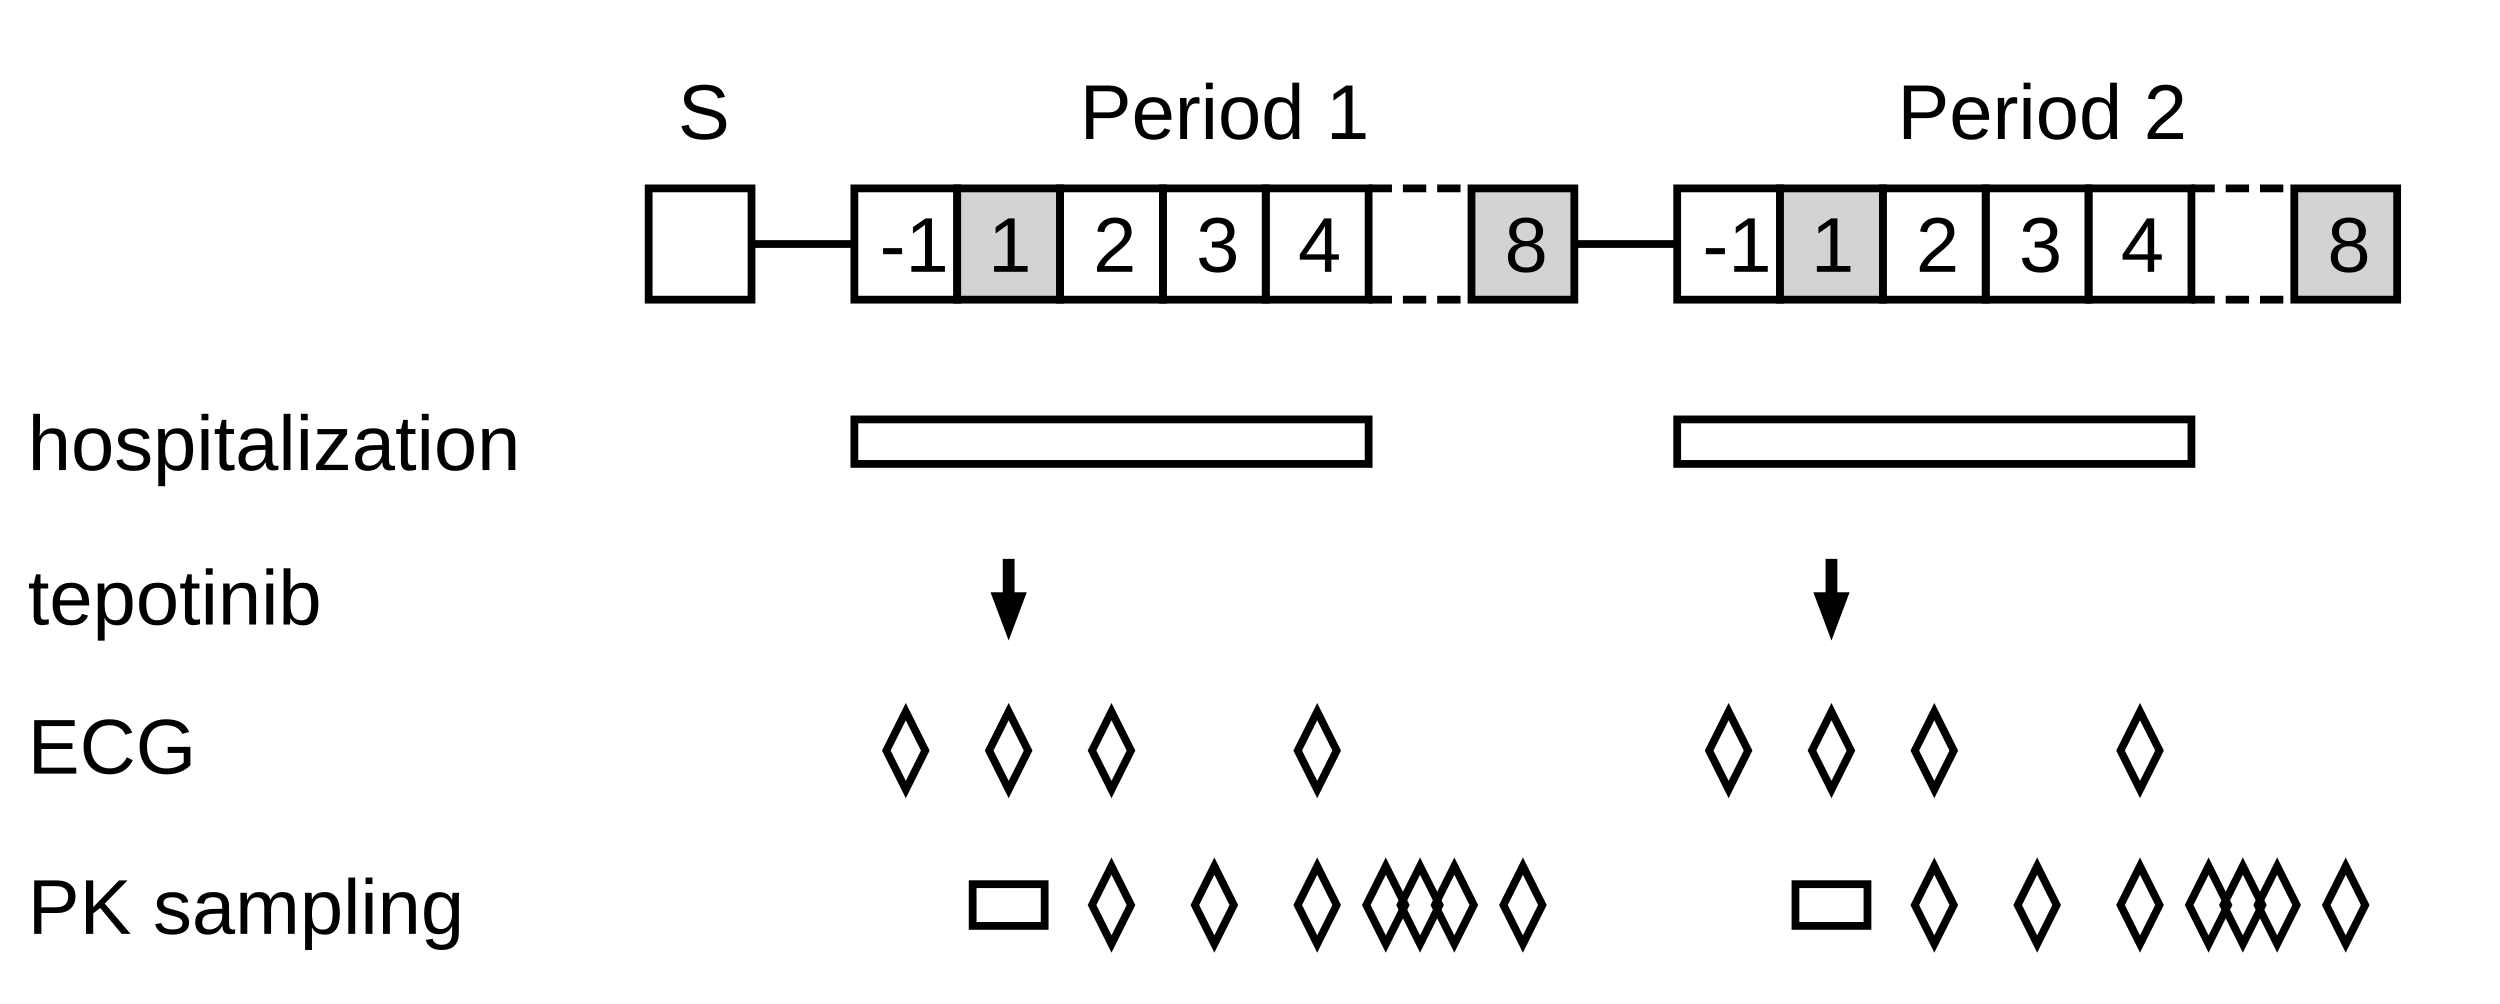
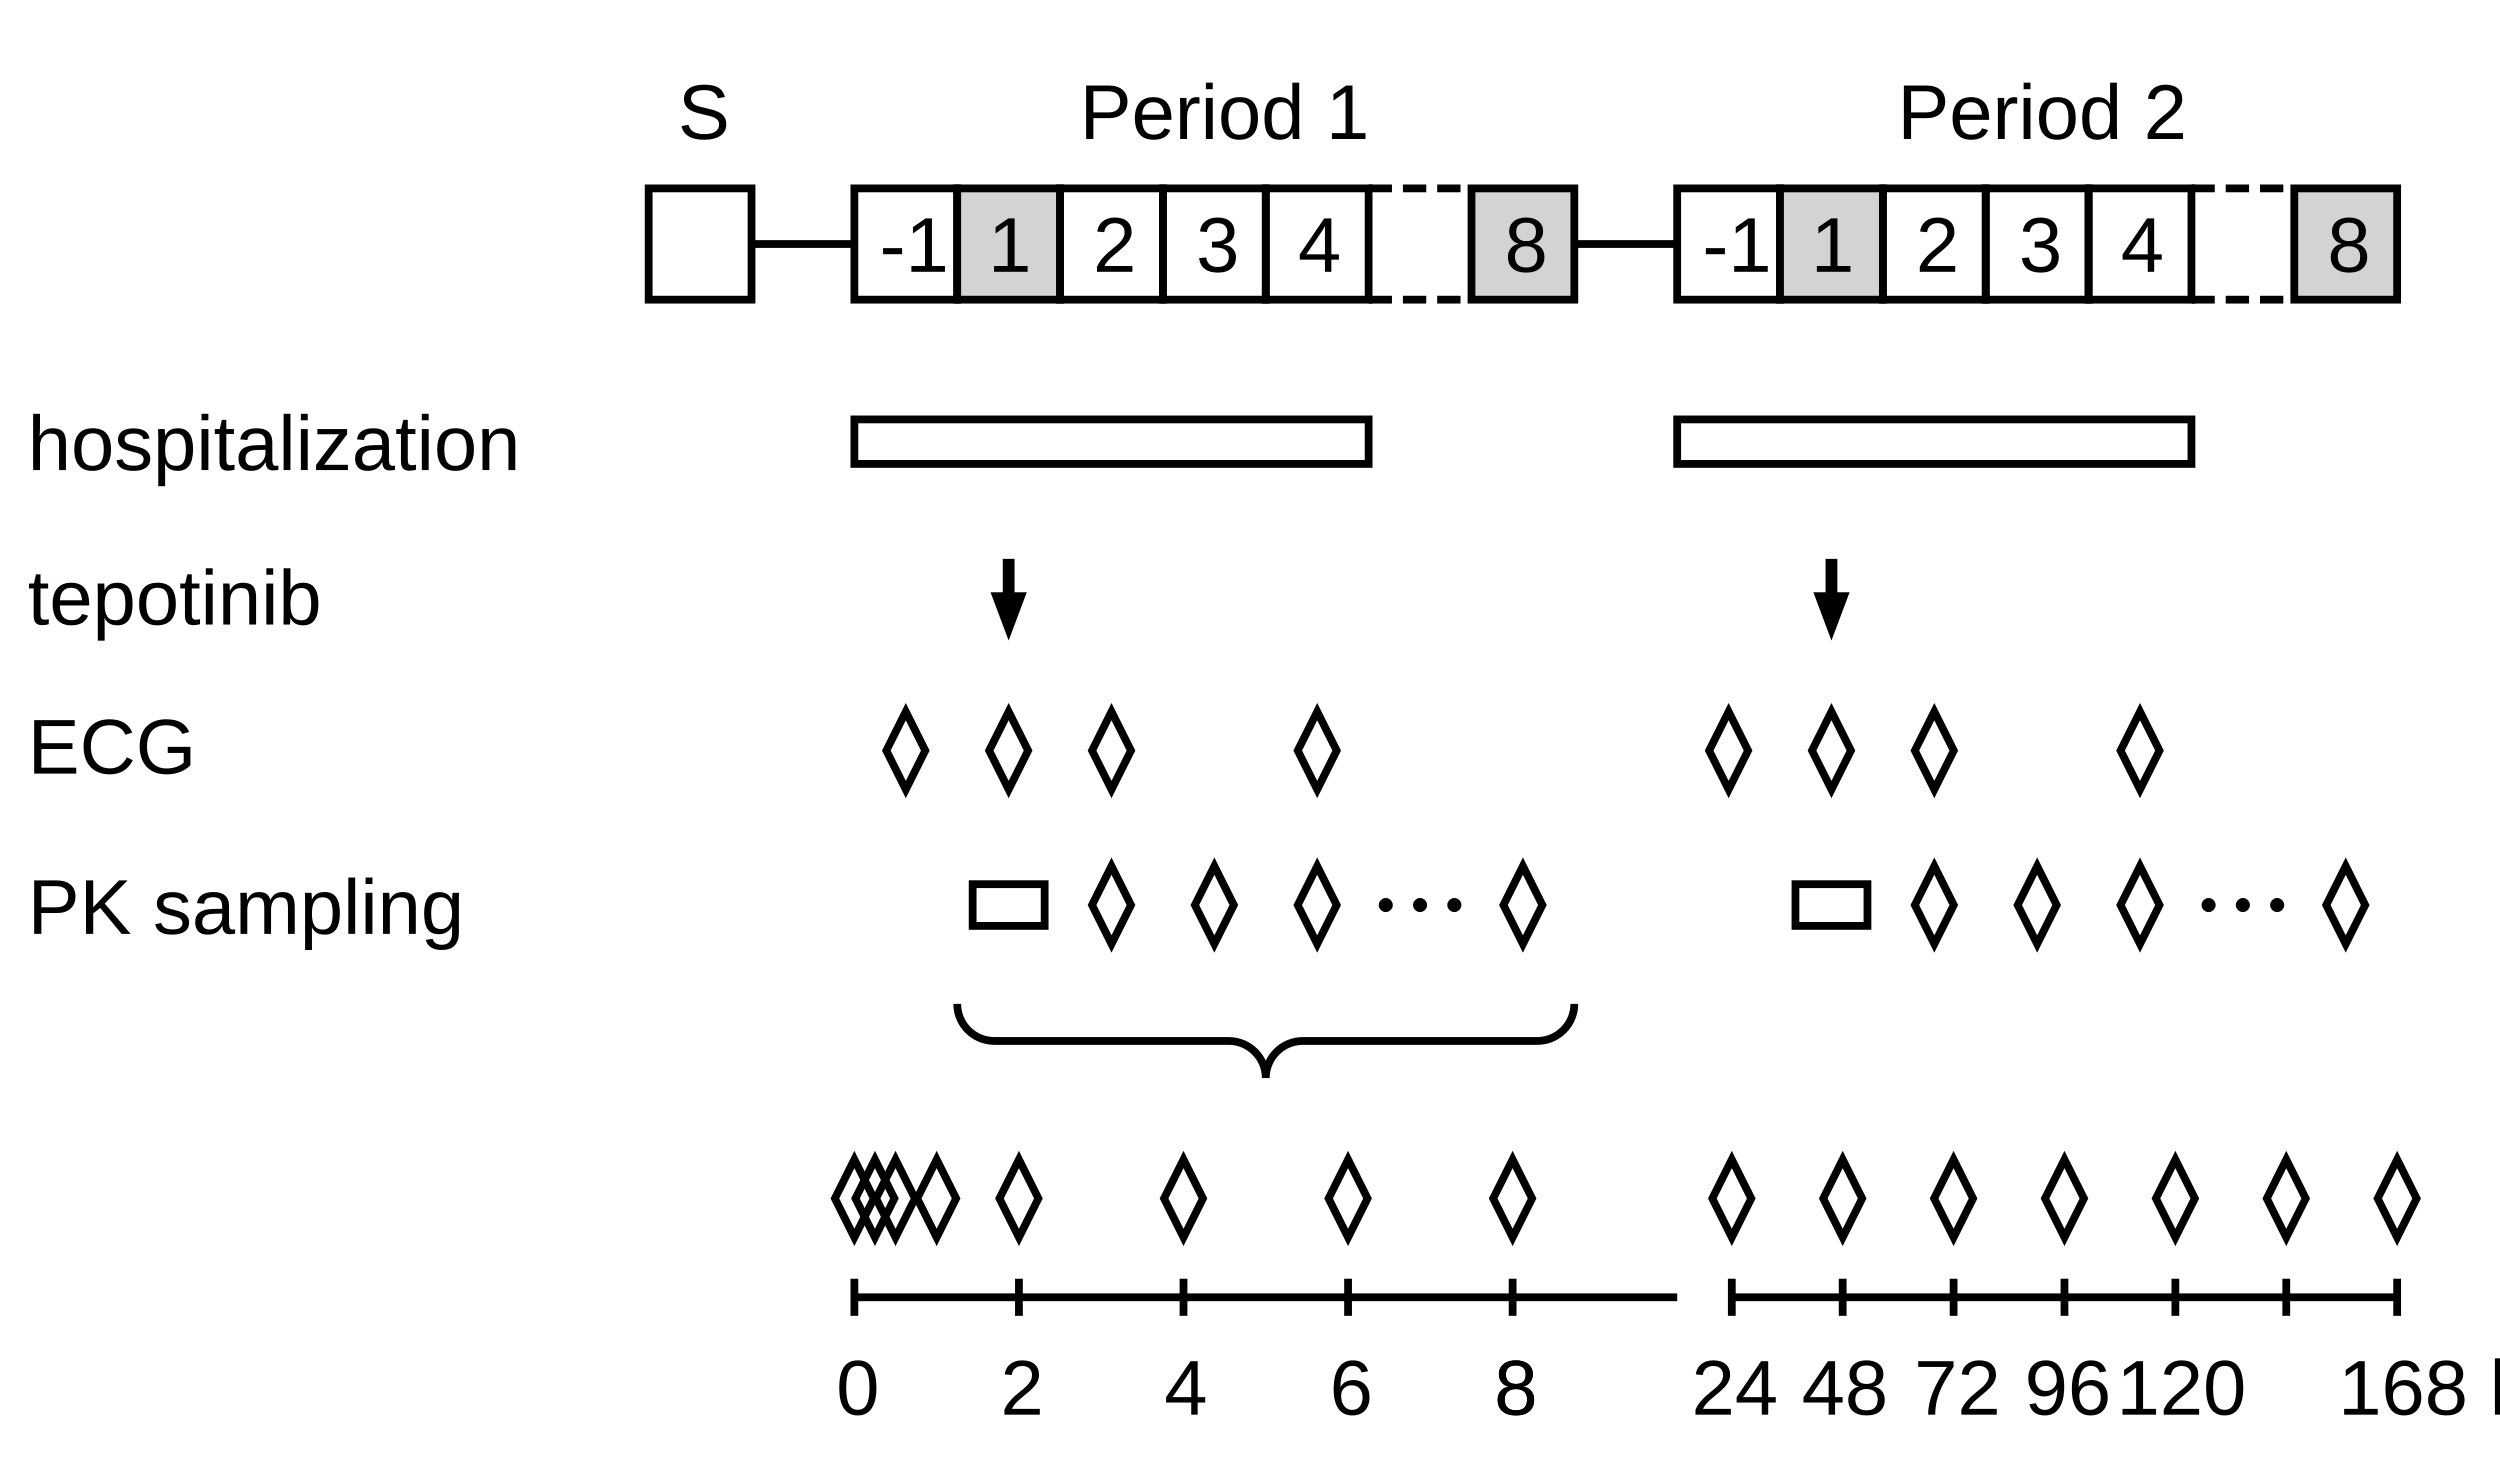
- <svg xmlns="http://www.w3.org/2000/svg" width="450.294" height="180.813">
+ <svg xmlns="http://www.w3.org/2000/svg" width="450.294" height="265.854">
  <style>text {font-family: Arial; font-size: 14px ;}</style>
  <text x="122.111" y="25.032">S</text>
  <text x="194.479" y="25.032">Period 1</text>
  <text x="341.767" y="25.032">Period 2</text>
  <rect x="116.837" y="33.932" width="18.525" height="20.043" style="stroke:black;  stroke-width:1.4; fill:none;" />
  <text x="126.1" y="48.964" />
  <line x1="135.362" y1="43.953" x2="153.888" y2="43.953" style="stroke:black; stroke-width:1.4; " />
  <rect x="153.888" y="33.932" width="18.525" height="20.043" style="stroke:black;  stroke-width:1.4; fill:none;" />
  <text x="158.434" y="48.964">-1</text>
  <rect x="172.413" y="33.932" width="18.525" height="20.043" style="stroke:black;  stroke-width:0; fill:lightgray;" />
  <rect x="172.413" y="33.932" width="18.525" height="20.043" style="stroke:black;  stroke-width:1.4; fill:none;" />
  <text x="177.984" y="48.964">1</text>
  <rect x="190.938" y="33.932" width="18.525" height="20.043" style="stroke:black;  stroke-width:1.4; fill:none;" />
  <text x="196.882" y="48.964">2</text>
  <rect x="209.464" y="33.932" width="18.525" height="20.043" style="stroke:black;  stroke-width:1.4; fill:none;" />
  <text x="215.445" y="48.964">3</text>
  <rect x="227.989" y="33.932" width="18.525" height="20.043" style="stroke:black;  stroke-width:1.4; fill:none;" />
  <text x="233.786" y="48.964">4</text>
  <line x1="246.515" y1="33.932" x2="252.69" y2="33.932" style="stroke:black; stroke-width:1.4; stroke-dasharray: 4.2 4.2" />
  <line x1="246.515" y1="53.975" x2="252.69" y2="53.975" style="stroke:black; stroke-width:1.4; stroke-dasharray: 4.2 4.2" />
  <text x="249.602" y="48.964" />
  <line x1="252.69" y1="33.932" x2="258.865" y2="33.932" style="stroke:black; stroke-width:1.4; stroke-dasharray: 4.2 4.2" />
  <line x1="252.69" y1="53.975" x2="258.865" y2="53.975" style="stroke:black; stroke-width:1.4; stroke-dasharray: 4.2 4.2" />
  <text x="255.777" y="48.964" />
  <line x1="258.865" y1="33.932" x2="265.04" y2="33.932" style="stroke:black; stroke-width:1.4; stroke-dasharray: 4.2 4.2" />
  <line x1="258.865" y1="53.975" x2="265.04" y2="53.975" style="stroke:black; stroke-width:1.4; stroke-dasharray: 4.2 4.2" />
  <text x="261.952" y="48.964" />
  <rect x="265.04" y="33.932" width="18.525" height="20.043" style="stroke:black;  stroke-width:0; fill:lightgray;" />
  <rect x="265.04" y="33.932" width="18.525" height="20.043" style="stroke:black;  stroke-width:1.4; fill:none;" />
  <text x="271.001" y="48.964">8</text>
  <line x1="283.565" y1="43.953" x2="302.091" y2="43.953" style="stroke:black; stroke-width:1.4; " />
  <rect x="302.091" y="33.932" width="18.525" height="20.043" style="stroke:black;  stroke-width:1.4; fill:none;" />
  <text x="306.637" y="48.964">-1</text>
  <rect x="320.616" y="33.932" width="18.525" height="20.043" style="stroke:black;  stroke-width:0; fill:lightgray;" />
  <rect x="320.616" y="33.932" width="18.525" height="20.043" style="stroke:black;  stroke-width:1.4; fill:none;" />
  <text x="326.188" y="48.964">1</text>
  <rect x="339.142" y="33.932" width="18.525" height="20.043" style="stroke:black;  stroke-width:1.4; fill:none;" />
  <text x="345.085" y="48.964">2</text>
  <rect x="357.667" y="33.932" width="18.525" height="20.043" style="stroke:black;  stroke-width:1.4; fill:none;" />
  <text x="363.648" y="48.964">3</text>
  <rect x="376.192" y="33.932" width="18.525" height="20.043" style="stroke:black;  stroke-width:1.4; fill:none;" />
  <text x="381.989" y="48.964">4</text>
  <line x1="394.718" y1="33.932" x2="400.893" y2="33.932" style="stroke:black; stroke-width:1.4; stroke-dasharray: 4.2 4.2" />
  <line x1="394.718" y1="53.975" x2="400.893" y2="53.975" style="stroke:black; stroke-width:1.4; stroke-dasharray: 4.2 4.2" />
  <text x="397.805" y="48.964" />
  <line x1="400.893" y1="33.932" x2="407.068" y2="33.932" style="stroke:black; stroke-width:1.4; stroke-dasharray: 4.2 4.2" />
  <line x1="400.893" y1="53.975" x2="407.068" y2="53.975" style="stroke:black; stroke-width:1.4; stroke-dasharray: 4.2 4.2" />
  <text x="403.98" y="48.964" />
  <line x1="407.068" y1="33.932" x2="413.243" y2="33.932" style="stroke:black; stroke-width:1.4; stroke-dasharray: 4.2 4.2" />
  <line x1="407.068" y1="53.975" x2="413.243" y2="53.975" style="stroke:black; stroke-width:1.4; stroke-dasharray: 4.2 4.2" />
  <text x="410.156" y="48.964" />
  <rect x="413.243" y="33.932" width="18.525" height="20.043" style="stroke:black;  stroke-width:0; fill:lightgray;" />
  <rect x="413.243" y="33.932" width="18.525" height="20.043" style="stroke:black;  stroke-width:1.4; fill:none;" />
  <text x="419.204" y="48.964">8</text>
  <text x="5" y="84.673">hospitalization</text>
  <rect x="153.888" y="75.543" width="92.627" height="8.017" style="stroke:black;  stroke-width:1.4; fill:none;" />
  <rect x="302.091" y="75.543" width="92.627" height="8.017" style="stroke:black;  stroke-width:1.4; fill:none;" />
  <text x="5" y="112.494">tepotinib</text>
  <path d="M181.315, 107.373 L181.315, 101.36 L182.037, 101.36 L182.037, 107.373 L183.931, 107.373 L181.676, 113.386 L179.421, 107.373 L181.315, 107.373 Z" style="stroke: black; fill: black; stroke-width:1.4; " />
  <path d="M329.518, 107.373 L329.518, 101.36 L330.24, 101.36 L330.24, 107.373 L332.134, 107.373 L329.879, 113.386 L327.624, 107.373 L329.518, 107.373 Z" style="stroke: black; fill: black; stroke-width:1.4; " />
  <text x="5" y="139.339">ECG</text>
  <path d="M159.643, 135.193 L163.15, 128.178 L166.658, 135.193 L163.15, 142.208 L159.643, 135.193 Z" style="stroke: black; fill: none; stroke-width:1.4; " />
  <path d="M178.168, 135.193 L181.676, 128.178 L185.183, 135.193 L181.676, 142.208 L178.168, 135.193 Z" style="stroke: black; fill: none; stroke-width:1.4; " />
  <path d="M196.694, 135.193 L200.201, 128.178 L203.709, 135.193 L200.201, 142.208 L196.694, 135.193 Z" style="stroke: black; fill: none; stroke-width:1.4; " />
  <path d="M233.744, 135.193 L237.252, 128.178 L240.759, 135.193 L237.252, 142.208 L233.744, 135.193 Z" style="stroke: black; fill: none; stroke-width:1.4; " />
  <path d="M307.846, 135.193 L311.354, 128.178 L314.861, 135.193 L311.354, 142.208 L307.846, 135.193 Z" style="stroke: black; fill: none; stroke-width:1.4; " />
  <path d="M326.371, 135.193 L329.879, 128.178 L333.386, 135.193 L329.879, 142.208 L326.371, 135.193 Z" style="stroke: black; fill: none; stroke-width:1.4; " />
  <path d="M344.897, 135.193 L348.404, 128.178 L351.912, 135.193 L348.404, 142.208 L344.897, 135.193 Z" style="stroke: black; fill: none; stroke-width:1.4; " />
  <path d="M381.948, 135.193 L385.455, 128.178 L388.963, 135.193 L385.455, 142.208 L381.948, 135.193 Z" style="stroke: black; fill: none; stroke-width:1.4; " />
  <text x="5" y="168.201">PK sampling</text>
  <path d="M175.192, 166.772 L175.192, 159.256 L188.16, 159.256 L188.16, 166.772 L175.192, 166.772 Z" style="stroke: black; fill: none; stroke-width:1.4; " />
  <path d="M196.694, 163.014 L200.201, 155.999 L203.709, 163.014 L200.201, 170.029 L196.694, 163.014 Z" style="stroke: black; fill: none; stroke-width:1.4; " />
  <path d="M215.219, 163.014 L218.727, 155.999 L222.234, 163.014 L218.727, 170.029 L215.219, 163.014 Z" style="stroke: black; fill: none; stroke-width:1.4; " />
  <path d="M233.744, 163.014 L237.252, 155.999 L240.759, 163.014 L237.252, 170.029 L233.744, 163.014 Z" style="stroke: black; fill: none; stroke-width:1.4; " />
-   <path d="M246.095, 163.014 L249.602, 155.999 L253.11, 163.014 L249.602, 170.029 L246.095, 163.014 Z" style="stroke: black; fill: none; stroke-width:1.4; " />
-   <path d="M252.27, 163.014 L255.777, 155.999 L259.285, 163.014 L255.777, 170.029 L252.27, 163.014 Z" style="stroke: black; fill: none; stroke-width:1.4; " />
-   <path d="M258.445, 163.014 L261.952, 155.999 L265.46, 163.014 L261.952, 170.029 L258.445, 163.014 Z" style="stroke: black; fill: none; stroke-width:1.4; " />
+   <circle cx="249.602" cy="163.014" r="0.668" style="stroke:black;  stroke-width:1.2; fill:black;" />
+   <circle cx="255.777" cy="163.014" r="0.668" style="stroke:black;  stroke-width:1.2; fill:black;" />
+   <circle cx="261.952" cy="163.014" r="0.668" style="stroke:black;  stroke-width:1.2; fill:black;" />
  <path d="M270.795, 163.014 L274.303, 155.999 L277.81, 163.014 L274.303, 170.029 L270.795, 163.014 Z" style="stroke: black; fill: none; stroke-width:1.4; " />
  <path d="M323.395, 166.772 L323.395, 159.256 L336.363, 159.256 L336.363, 166.772 L323.395, 166.772 Z" style="stroke: black; fill: none; stroke-width:1.4; " />
  <path d="M344.897, 163.014 L348.404, 155.999 L351.912, 163.014 L348.404, 170.029 L344.897, 163.014 Z" style="stroke: black; fill: none; stroke-width:1.4; " />
  <path d="M363.422, 163.014 L366.93, 155.999 L370.437, 163.014 L366.93, 170.029 L363.422, 163.014 Z" style="stroke: black; fill: none; stroke-width:1.4; " />
  <path d="M381.948, 163.014 L385.455, 155.999 L388.963, 163.014 L385.455, 170.029 L381.948, 163.014 Z" style="stroke: black; fill: none; stroke-width:1.4; " />
-   <path d="M394.298, 163.014 L397.805, 155.999 L401.313, 163.014 L397.805, 170.029 L394.298, 163.014 Z" style="stroke: black; fill: none; stroke-width:1.4; " />
-   <path d="M400.473, 163.014 L403.98, 155.999 L407.488, 163.014 L403.98, 170.029 L400.473, 163.014 Z" style="stroke: black; fill: none; stroke-width:1.4; " />
-   <path d="M406.648, 163.014 L410.156, 155.999 L413.663, 163.014 L410.156, 170.029 L406.648, 163.014 Z" style="stroke: black; fill: none; stroke-width:1.4; " />
+   <circle cx="397.805" cy="163.014" r="0.668" style="stroke:black;  stroke-width:1.2; fill:black;" />
+   <circle cx="403.98" cy="163.014" r="0.668" style="stroke:black;  stroke-width:1.2; fill:black;" />
+   <circle cx="410.156" cy="163.014" r="0.668" style="stroke:black;  stroke-width:1.2; fill:black;" />
  <path d="M418.998, 163.014 L422.506, 155.999 L426.013, 163.014 L422.506, 170.029 L418.998, 163.014 Z" style="stroke: black; fill: none; stroke-width:1.4; " />
+   <path d="M172.413, 180.813 A6.681, 6.681, 0, 0 0 179.094, 187.494 L221.308, 187.494 A6.681, 6.681 0, 0 1 227.989, 194.175 A6.681, 6.681, 0, 0 1 234.67, 187.494 L276.884, 187.494 A6.681, 6.681 0, 0 0 283.565, 180.813 " style="stroke: black; stroke-width:1.4; fill:none" />
+   <path d="M150.38, 215.863 L153.888, 208.848 L157.395, 215.863 L153.888, 222.879 L150.38, 215.863 Z" style="stroke: black; fill: none; stroke-width:1.4; " />
+   <path d="M154.085, 215.863 L157.593, 208.848 L161.1, 215.863 L157.593, 222.879 L154.085, 215.863 Z" style="stroke: black; fill: none; stroke-width:1.4; " />
+   <path d="M157.79, 215.863 L161.298, 208.848 L164.805, 215.863 L161.298, 222.879 L157.79, 215.863 Z" style="stroke: black; fill: none; stroke-width:1.4; " />
+   <path d="M165.2, 215.863 L168.708, 208.848 L172.216, 215.863 L168.708, 222.879 L165.2, 215.863 Z" style="stroke: black; fill: none; stroke-width:1.4; " />
+   <path d="M180.021, 215.863 L183.528, 208.848 L187.036, 215.863 L183.528, 222.879 L180.021, 215.863 Z" style="stroke: black; fill: none; stroke-width:1.4; " />
+   <path d="M209.661, 215.863 L213.169, 208.848 L216.676, 215.863 L213.169, 222.879 L209.661, 215.863 Z" style="stroke: black; fill: none; stroke-width:1.4; " />
+   <path d="M239.302, 215.863 L242.81, 208.848 L246.317, 215.863 L242.81, 222.879 L239.302, 215.863 Z" style="stroke: black; fill: none; stroke-width:1.4; " />
+   <path d="M268.943, 215.863 L272.45, 208.848 L275.958, 215.863 L272.45, 222.879 L268.943, 215.863 Z" style="stroke: black; fill: none; stroke-width:1.4; " />
+   <path d="M308.42, 215.863 L311.928, 208.848 L315.435, 215.863 L311.928, 222.879 L308.42, 215.863 Z" style="stroke: black; fill: none; stroke-width:1.4; " />
+   <path d="M328.394, 215.863 L331.901, 208.848 L335.409, 215.863 L331.901, 222.879 L328.394, 215.863 Z" style="stroke: black; fill: none; stroke-width:1.4; " />
+   <path d="M348.367, 215.863 L351.875, 208.848 L355.382, 215.863 L351.875, 222.879 L348.367, 215.863 Z" style="stroke: black; fill: none; stroke-width:1.4; " />
+   <path d="M368.341, 215.863 L371.848, 208.848 L375.356, 215.863 L371.848, 222.879 L368.341, 215.863 Z" style="stroke: black; fill: none; stroke-width:1.4; " />
+   <path d="M388.314, 215.863 L391.822, 208.848 L395.329, 215.863 L391.822, 222.879 L388.314, 215.863 Z" style="stroke: black; fill: none; stroke-width:1.4; " />
+   <path d="M408.288, 215.863 L411.795, 208.848 L415.303, 215.863 L411.795, 222.879 L408.288, 215.863 Z" style="stroke: black; fill: none; stroke-width:1.4; " />
+   <path d="M428.261, 215.863 L431.769, 208.848 L435.276, 215.863 L431.769, 222.879 L428.261, 215.863 Z" style="stroke: black; fill: none; stroke-width:1.4; " />
+   <line x1="153.888" y1="233.663" x2="302.091" y2="233.663" style="stroke:black; stroke-width:1.4; " />
+   <line x1="153.888" y1="230.322" x2="153.888" y2="237.003" style="stroke:black; stroke-width:1.4; " />
+   <text x="150.62" y="254.803">0</text>
+   <line x1="183.528" y1="230.322" x2="183.528" y2="237.003" style="stroke:black; stroke-width:1.4; " />
+   <text x="180.209" y="254.803">2</text>
+   <line x1="213.169" y1="230.322" x2="213.169" y2="237.003" style="stroke:black; stroke-width:1.4; " />
+   <text x="209.703" y="254.803">4</text>
+   <line x1="242.81" y1="230.322" x2="242.81" y2="237.003" style="stroke:black; stroke-width:1.4; " />
+   <text x="239.501" y="254.803">6</text>
+   <line x1="272.45" y1="230.322" x2="272.45" y2="237.003" style="stroke:black; stroke-width:1.4; " />
+   <text x="269.148" y="254.803">8</text>
+   <text x="269.148" y="254.803">8</text>
+   <line x1="311.928" y1="233.663" x2="431.769" y2="233.663" style="stroke:black; stroke-width:1.4; " />
+   <line x1="311.928" y1="230.322" x2="311.928" y2="237.003" style="stroke:black; stroke-width:1.4; " />
+   <text x="304.685" y="254.803">24</text>
+   <line x1="331.901" y1="230.322" x2="331.901" y2="237.003" style="stroke:black; stroke-width:1.4; " />
+   <text x="324.512" y="254.803">48</text>
+   <line x1="351.875" y1="230.322" x2="351.875" y2="237.003" style="stroke:black; stroke-width:1.4; " />
+   <text x="344.789" y="254.803">72</text>
+   <line x1="371.848" y1="230.322" x2="371.848" y2="237.003" style="stroke:black; stroke-width:1.4; " />
+   <text x="364.674" y="254.803">96</text>
+   <line x1="391.822" y1="230.322" x2="391.822" y2="237.003" style="stroke:black; stroke-width:1.4; " />
+   <text x="381.24" y="254.803">120</text>
+   <line x1="411.795" y1="230.322" x2="411.795" y2="237.003" style="stroke:black; stroke-width:1.4; " />
+   <line x1="431.769" y1="230.322" x2="431.769" y2="237.003" style="stroke:black; stroke-width:1.4; " />
+   <text x="421.159" y="254.803">168 h</text>
</svg>
